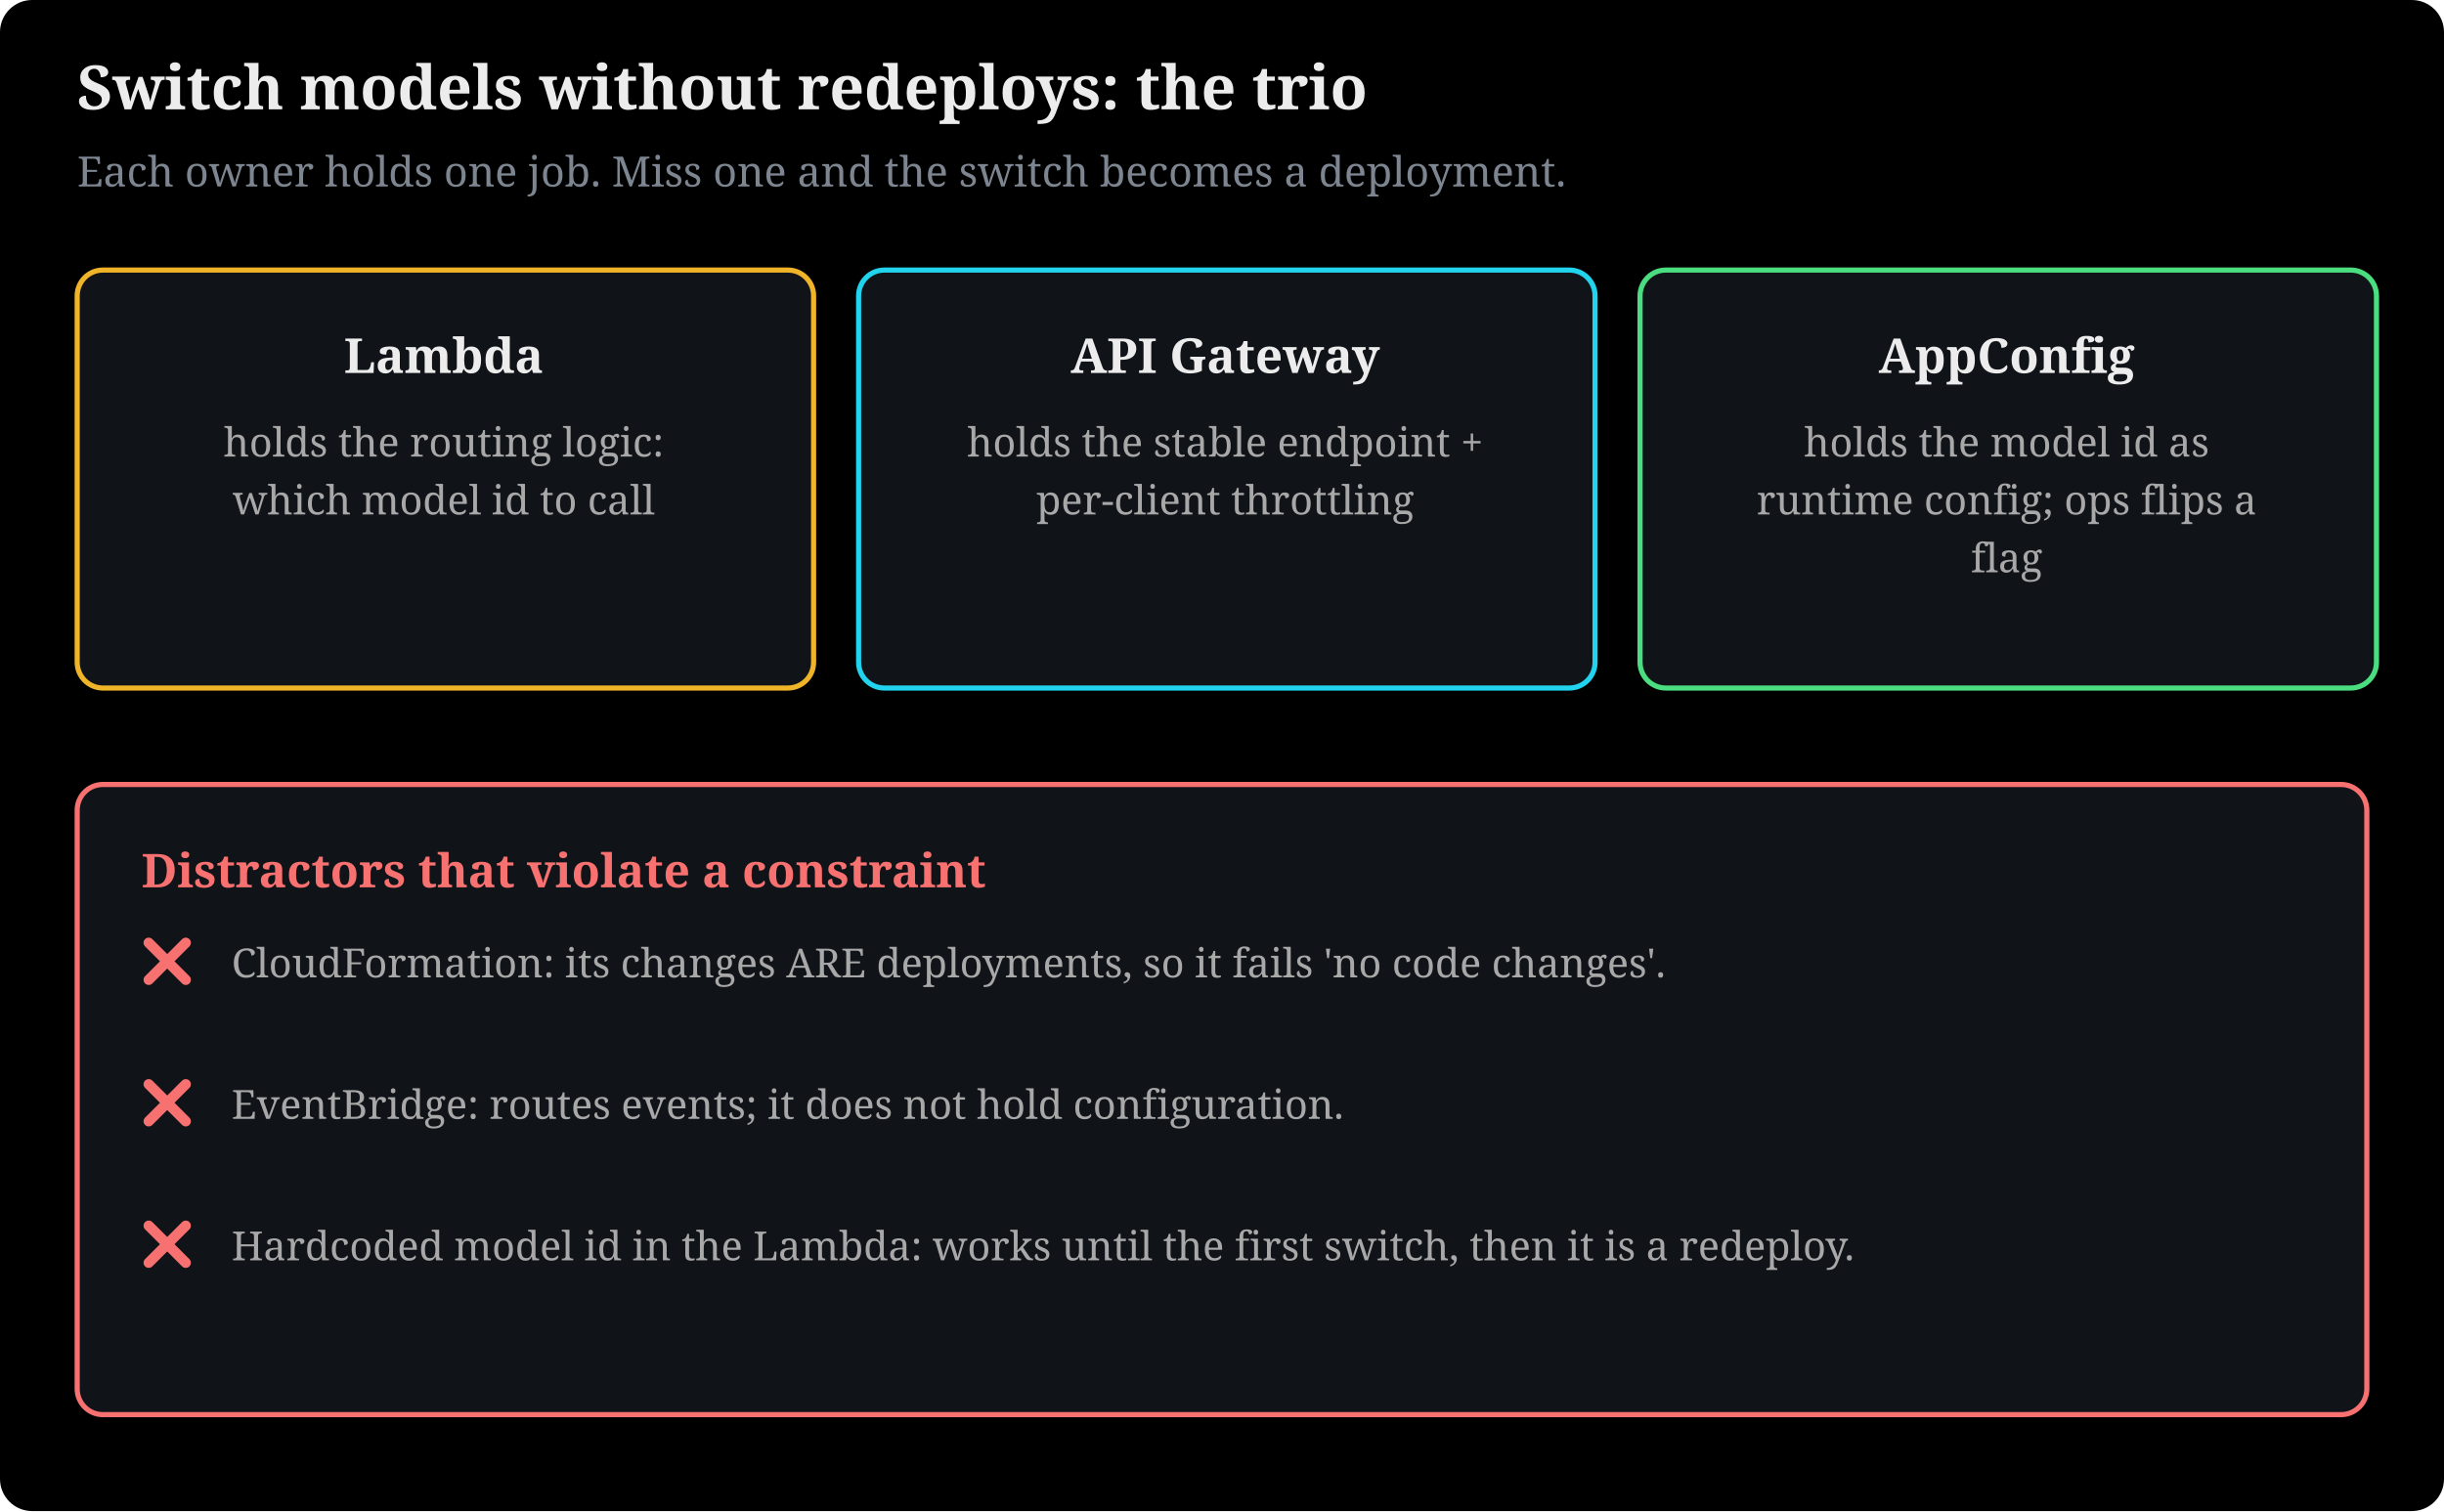
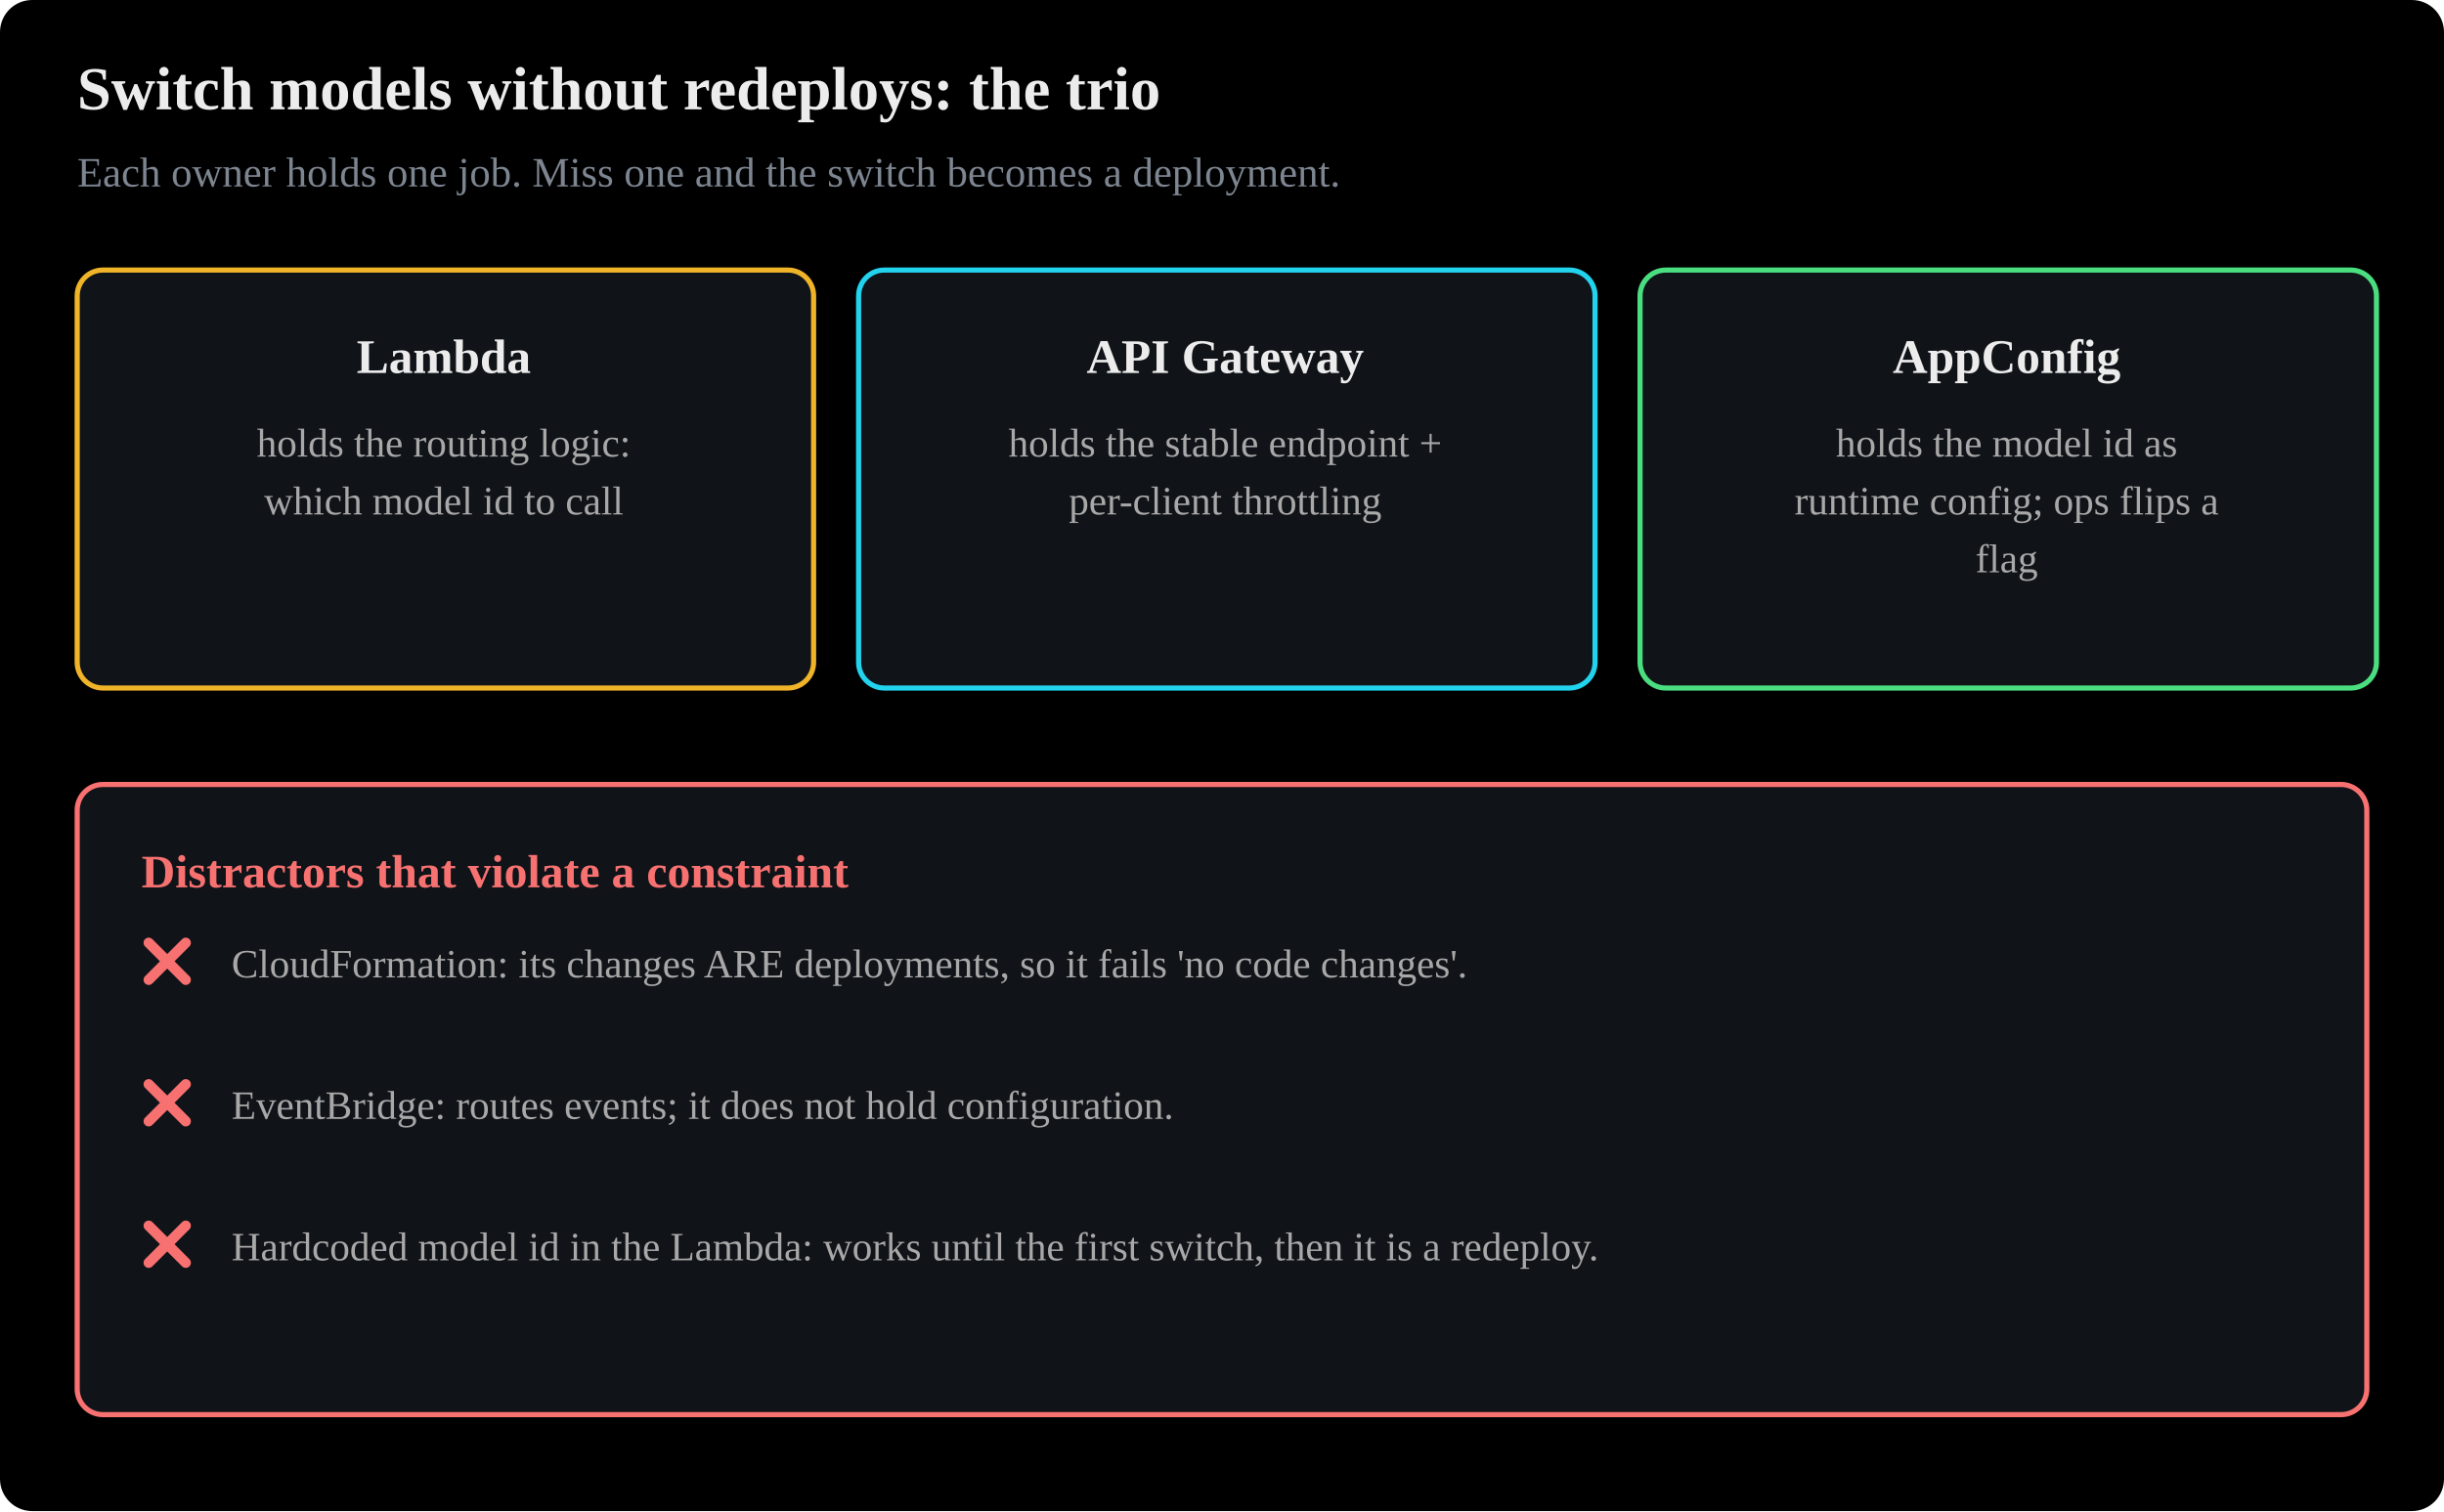
- <svg xmlns="http://www.w3.org/2000/svg" viewBox="0 0 760 470" width="100%" style="max-width:780px" font-family="Charis SIL, Georgia, serif" role="img">
+ <svg xmlns="http://www.w3.org/2000/svg" viewBox="0 0 760 470" width="100%" style="max-width:780px" font-family="Anthropic Sans, Inter, Source Sans 3, IBM Plex Sans, sans-serif" role="img">
  <rect x="0" y="0" width="760" height="470" fill="#000000" rx="10" />
  <text x="24" y="34" font-size="19" font-weight="bold" fill="#ececec">Switch models without redeploys: the trio</text>
  <text x="24" y="58" font-size="13" fill="#7d8590">Each owner holds one job. Miss one and the switch becomes a deployment.</text>
  <rect x="24" y="84" width="229" height="130" rx="8" fill="#101318" stroke="#f0b429" stroke-width="1.6" />
  <text x="138" y="116" font-size="15" fill="#ececec" text-anchor="middle" font-weight="bold">Lambda</text>
  <text x="138" y="142" font-size="12.5" fill="#a8a8a8" text-anchor="middle">holds the routing logic:</text>
  <text x="138" y="160" font-size="12.5" fill="#a8a8a8" text-anchor="middle">which model id to call</text>
  <rect x="267" y="84" width="229" height="130" rx="8" fill="#101318" stroke="#22d3ee" stroke-width="1.6" />
  <text x="381" y="116" font-size="15" fill="#ececec" text-anchor="middle" font-weight="bold">API Gateway</text>
  <text x="381" y="142" font-size="12.5" fill="#a8a8a8" text-anchor="middle">holds the stable endpoint +</text>
  <text x="381" y="160" font-size="12.5" fill="#a8a8a8" text-anchor="middle">per-client throttling</text>
  <rect x="510" y="84" width="229" height="130" rx="8" fill="#101318" stroke="#4ade80" stroke-width="1.6" />
  <text x="624" y="116" font-size="15" fill="#ececec" text-anchor="middle" font-weight="bold">AppConfig</text>
  <text x="624" y="142" font-size="12.5" fill="#a8a8a8" text-anchor="middle">holds the model id as</text>
  <text x="624" y="160" font-size="12.5" fill="#a8a8a8" text-anchor="middle">runtime config; ops flips a</text>
  <text x="624" y="178" font-size="12.5" fill="#a8a8a8" text-anchor="middle">flag</text>
  <rect x="24" y="244" width="712" height="196" rx="8" fill="#101318" stroke="#f87171" stroke-width="1.6" />
  <text x="44" y="276" font-size="14.5" fill="#f87171" text-anchor="start" font-weight="bold">Distractors that violate a constraint</text>
  <line x1="46.24" y1="293.24" x2="57.76" y2="304.76" stroke="#f87171" stroke-width="3.2" stroke-linecap="round" />
  <line x1="57.76" y1="293.24" x2="46.24" y2="304.76" stroke="#f87171" stroke-width="3.2" stroke-linecap="round" />
  <text x="72" y="304" font-size="12.5" fill="#a8a8a8" text-anchor="start">CloudFormation: its changes ARE deployments, so it fails 'no code changes'.</text>
  <line x1="46.24" y1="337.24" x2="57.76" y2="348.76" stroke="#f87171" stroke-width="3.2" stroke-linecap="round" />
  <line x1="57.76" y1="337.24" x2="46.24" y2="348.76" stroke="#f87171" stroke-width="3.2" stroke-linecap="round" />
  <text x="72" y="348" font-size="12.5" fill="#a8a8a8" text-anchor="start">EventBridge: routes events; it does not hold configuration.</text>
  <line x1="46.24" y1="381.24" x2="57.76" y2="392.76" stroke="#f87171" stroke-width="3.2" stroke-linecap="round" />
  <line x1="57.76" y1="381.24" x2="46.24" y2="392.76" stroke="#f87171" stroke-width="3.2" stroke-linecap="round" />
  <text x="72" y="392" font-size="12.5" fill="#a8a8a8" text-anchor="start">Hardcoded model id in the Lambda: works until the first switch, then it is a redeploy.</text>
</svg>
